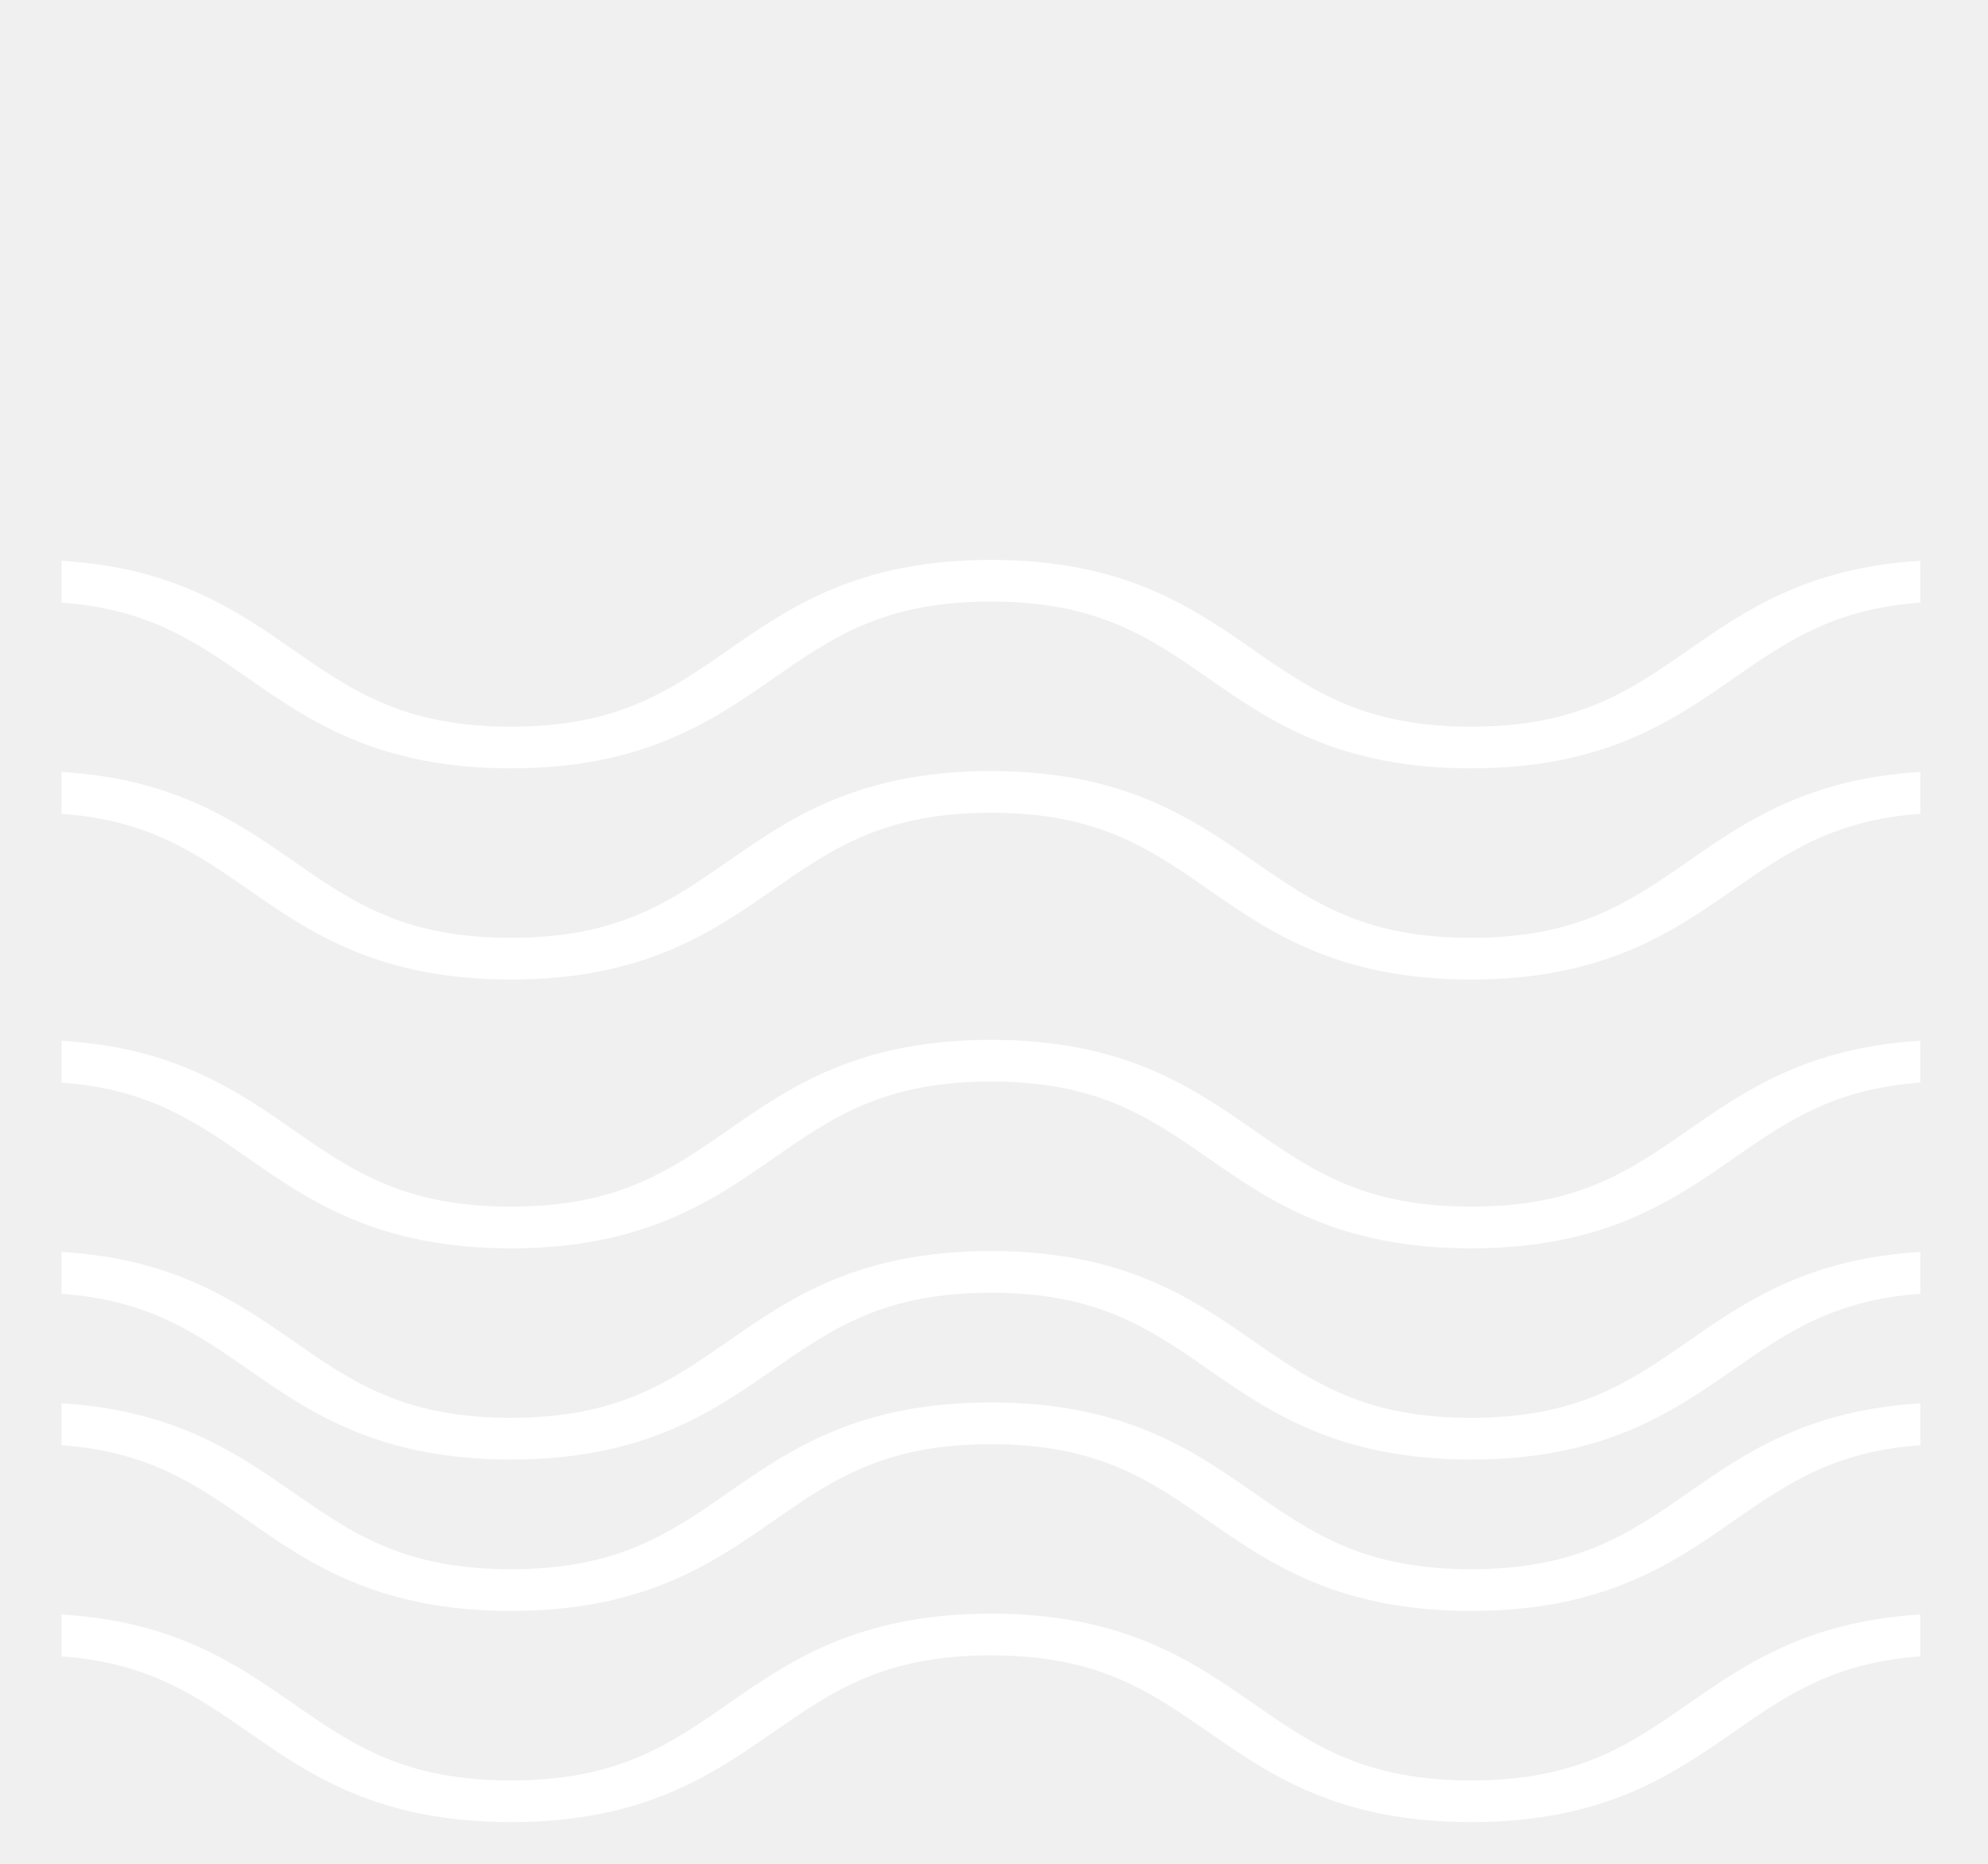
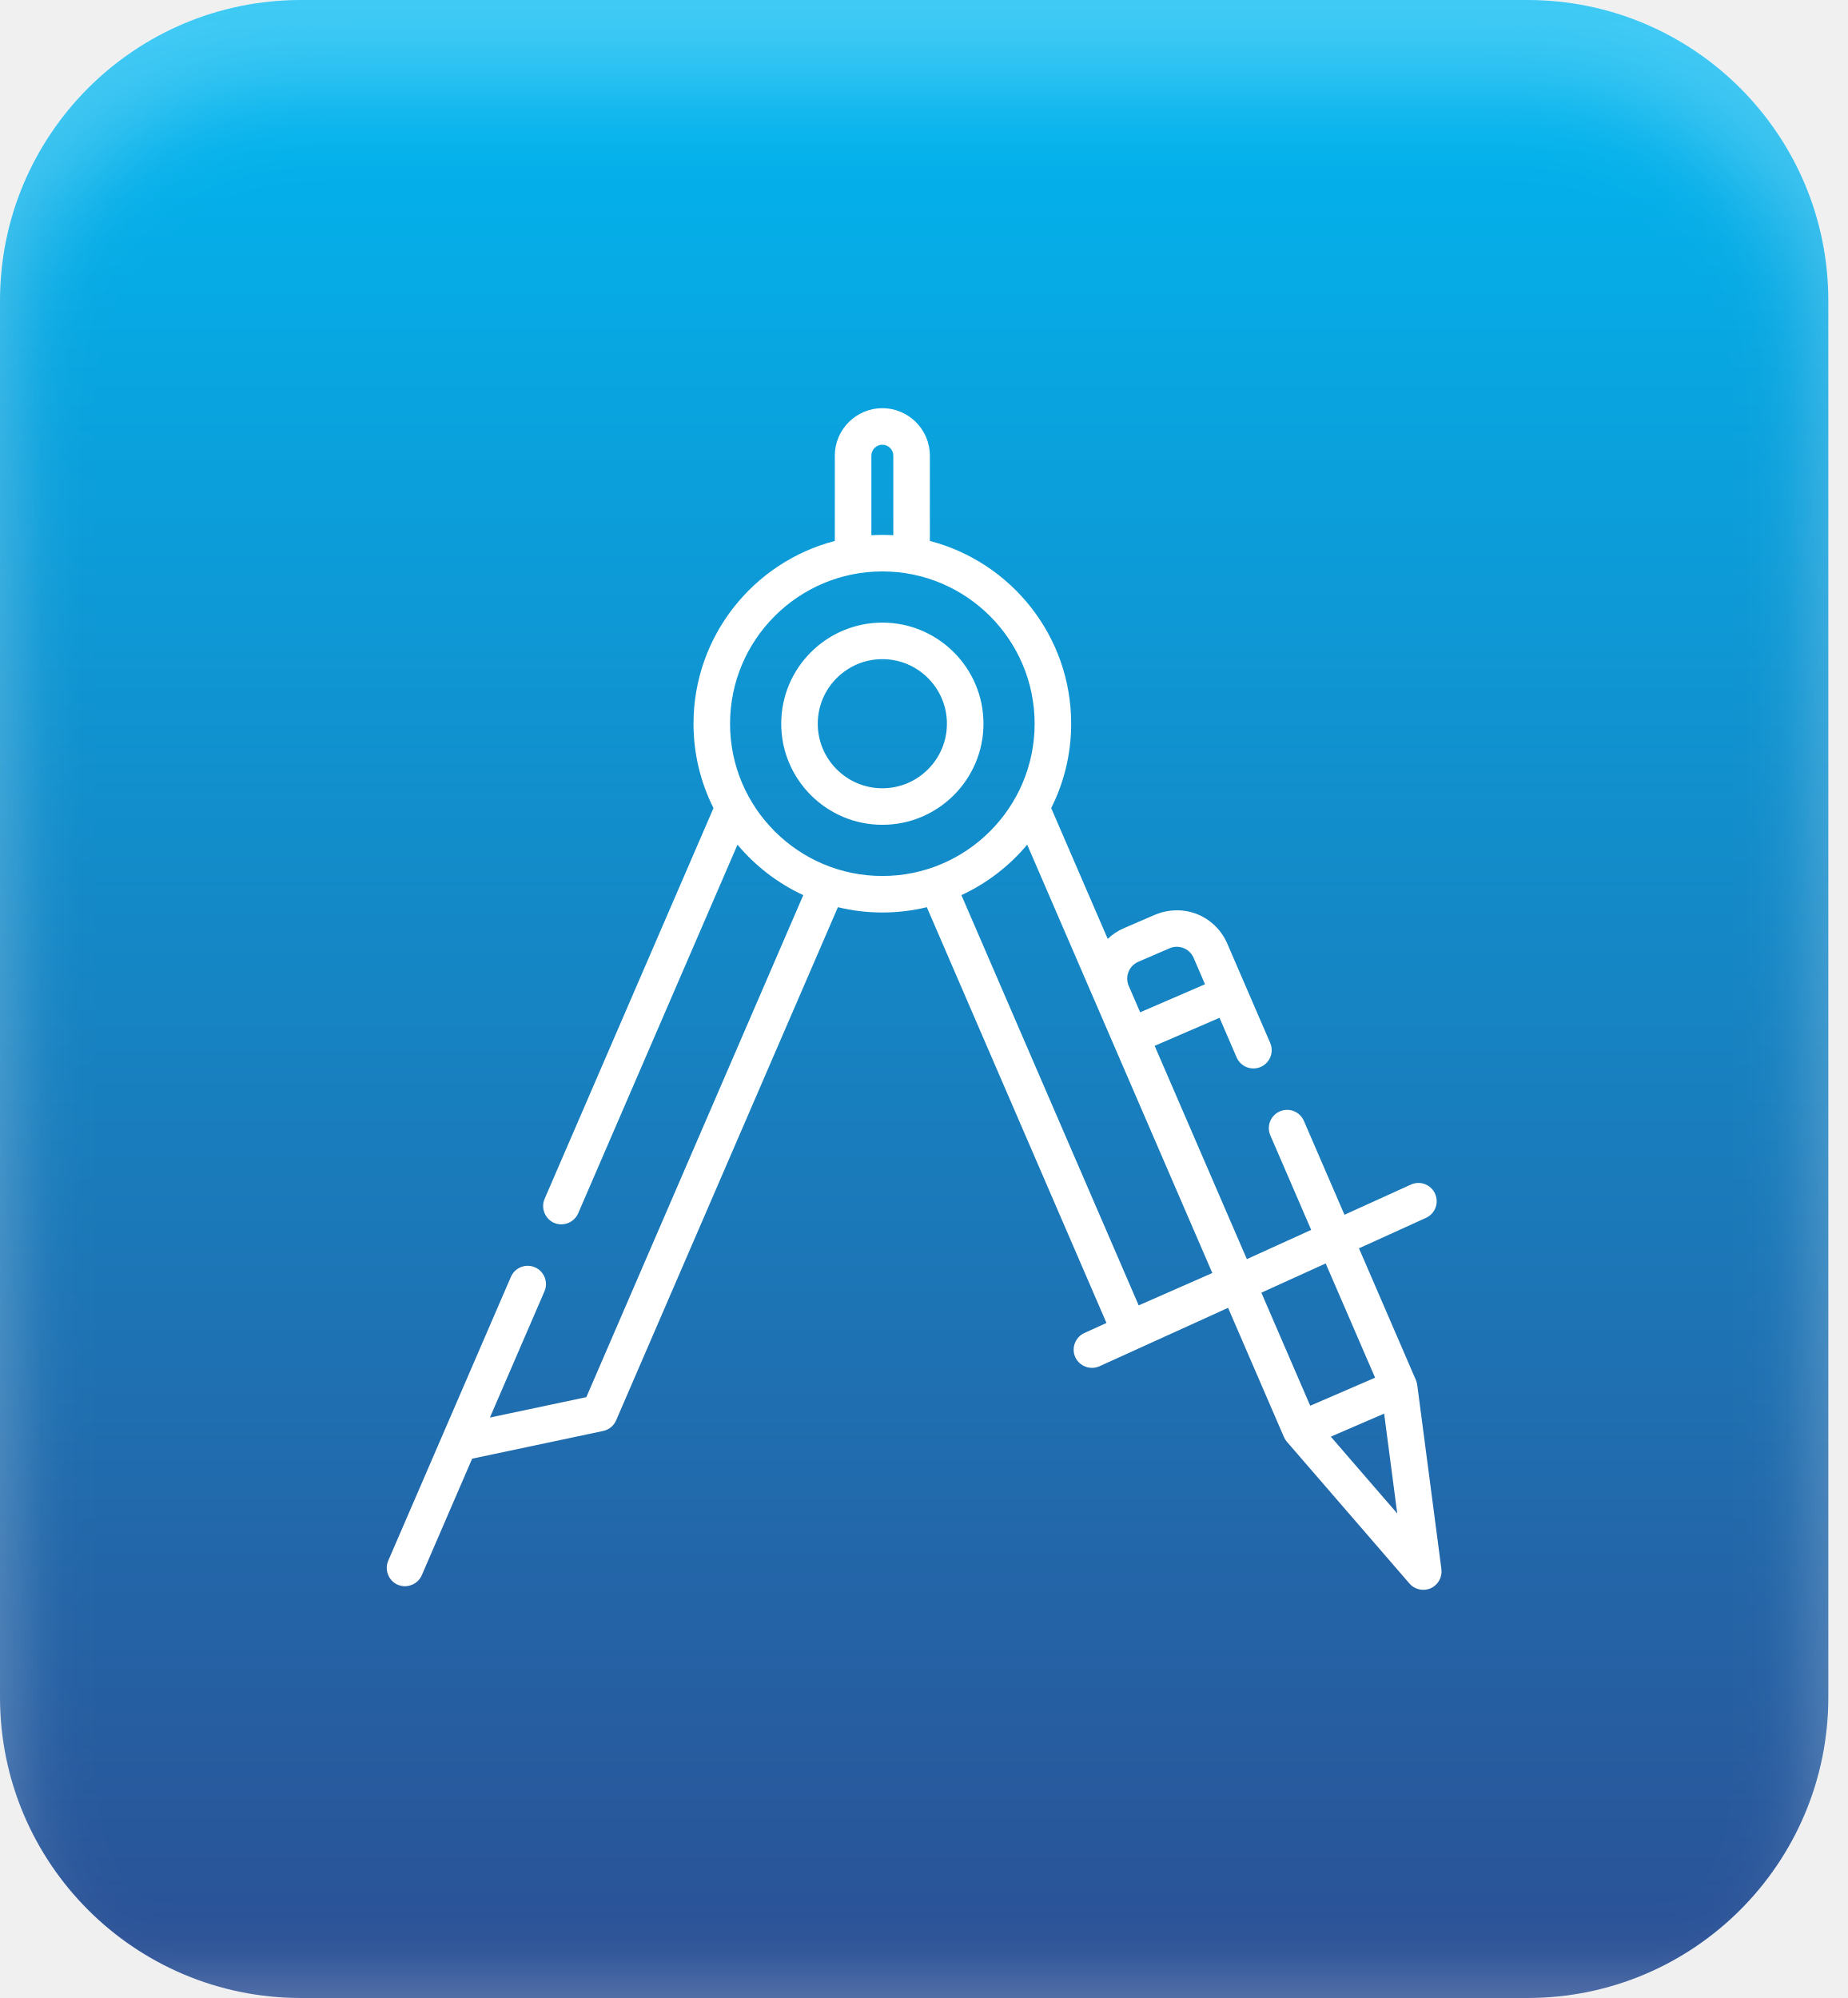
- <svg xmlns="http://www.w3.org/2000/svg" width="64" height="60" viewBox="0 0 64 60" fill="none">
-   <mask id="mask0_155_1711" style="mask-type:alpha" maskUnits="userSpaceOnUse" x="1" y="18" width="61" height="34">
-     <path d="M61.823 46.525C59.031 46.724 57.519 47.775 55.795 48.972C53.847 50.326 51.64 51.86 47.358 51.86C43.076 51.86 40.868 50.326 38.92 48.972C37.004 47.641 35.348 46.491 31.902 46.491C28.456 46.491 26.8 47.641 24.883 48.972C22.936 50.326 20.728 51.86 16.446 51.86C12.164 51.86 9.957 50.326 8.009 48.972C6.286 47.775 4.773 46.725 1.981 46.525V45.177C5.624 45.393 7.636 46.791 9.428 48.036C11.345 49.367 13 50.517 16.446 50.517C19.892 50.517 21.548 49.367 23.465 48.036C25.412 46.682 27.62 45.148 31.902 45.148C36.184 45.148 38.391 46.682 40.339 48.035C42.256 49.367 43.912 50.517 47.358 50.517C50.804 50.517 52.46 49.367 54.376 48.036C56.168 46.791 58.18 45.393 61.823 45.177V46.525Z" fill="black" />
-     <path d="M61.823 34.852C59.031 35.052 57.519 36.102 55.795 37.3C53.847 38.653 51.64 40.187 47.358 40.187C43.076 40.187 40.868 38.653 38.92 37.299C37.004 35.968 35.348 34.818 31.902 34.818C28.456 34.818 26.8 35.968 24.883 37.3C22.936 38.653 20.728 40.187 16.446 40.187C12.164 40.187 9.957 38.653 8.009 37.299C6.286 36.102 4.773 35.052 1.981 34.852V33.504C5.624 33.72 7.636 35.118 9.428 36.363C11.345 37.694 13 38.844 16.446 38.844C19.892 38.844 21.548 37.694 23.465 36.363C25.412 35.009 27.62 33.475 31.902 33.475C36.184 33.475 38.391 35.009 40.339 36.363C42.256 37.694 43.912 38.844 47.358 38.844C50.804 38.844 52.46 37.694 54.376 36.363C56.168 35.118 58.18 33.72 61.823 33.504V34.852Z" fill="black" />
-     <path d="M61.823 19.4C59.031 19.6 57.519 20.651 55.795 21.848C53.847 23.201 51.64 24.735 47.358 24.735C43.076 24.735 40.868 23.201 38.92 21.848C37.004 20.516 35.348 19.366 31.902 19.366C28.456 19.366 26.8 20.516 24.883 21.848C22.936 23.201 20.728 24.735 16.446 24.735C12.164 24.735 9.957 23.201 8.009 21.848C6.286 20.651 4.773 19.6 1.981 19.4V18.053C5.624 18.269 7.636 19.666 9.428 20.911C11.345 22.243 13 23.393 16.446 23.393C19.892 23.393 21.548 22.243 23.465 20.911C25.412 19.558 27.62 18.024 31.902 18.024C36.184 18.024 38.391 19.558 40.339 20.911C42.256 22.243 43.912 23.393 47.358 23.393C50.804 23.393 52.46 22.243 54.376 20.911C56.168 19.666 58.18 18.269 61.823 18.053V19.4Z" fill="black" />
-   </mask>
-   <g mask="url(#mask0_155_1711)">
-     <rect x="-8.121" y="14.919" width="80.046" height="44.083" fill="white" />
+ <svg xmlns="http://www.w3.org/2000/svg" width="86" height="93" viewBox="0 0 86 93" fill="none">
+   <g filter="url(#filter0_i_368_287)">
+     <rect width="85.091" height="93" rx="14" fill="url(#paint0_linear_368_287)" />
+     <path d="M41.065 28.98C38.469 28.98 36.358 31.091 36.358 33.686C36.358 36.281 38.469 38.392 41.065 38.392C43.66 38.392 45.771 36.281 45.771 33.686C45.771 31.091 43.66 28.98 41.065 28.98ZM41.065 36.691C39.407 36.691 38.059 35.343 38.059 33.686C38.059 32.029 39.407 30.681 41.065 30.681C42.722 30.681 44.07 32.029 44.07 33.686C44.07 35.343 42.722 36.691 41.065 36.691Z" fill="white" />
+     <path d="M67.084 73.04L65.961 64.481C65.949 64.396 65.929 64.312 65.895 64.233L63.247 58.105L66.365 56.688C66.793 56.493 66.982 55.989 66.788 55.561C66.594 55.133 66.089 54.944 65.662 55.139L62.572 56.543L60.683 52.173C60.497 51.742 59.996 51.543 59.565 51.73C59.134 51.916 58.935 52.417 59.122 52.848L61.023 57.247L58.029 58.608L53.738 48.68L56.757 47.375L57.553 49.219C57.74 49.65 58.24 49.849 58.672 49.663C59.103 49.476 59.301 48.975 59.115 48.544L57.111 43.907C56.842 43.285 56.32 42.782 55.686 42.539C55.057 42.299 54.376 42.323 53.757 42.577L52.299 43.207C52.019 43.328 51.769 43.498 51.554 43.702L48.923 37.614C49.517 36.431 49.853 35.097 49.853 33.686C49.853 29.603 47.055 26.162 43.276 25.179V21.211C43.276 19.992 42.284 19 41.065 19C39.845 19 38.853 19.992 38.853 21.211V25.179C35.074 26.162 32.276 29.603 32.276 33.686C32.276 35.097 32.612 36.431 33.206 37.614L25.346 55.803C25.172 56.206 25.343 56.69 25.733 56.894C26.165 57.12 26.715 56.925 26.908 56.477L34.323 39.317C35.153 40.309 36.198 41.115 37.385 41.665L27.288 65.033L22.801 65.982L25.34 60.106C25.526 59.675 25.328 59.175 24.896 58.988C24.465 58.802 23.965 59.001 23.778 59.432L18.068 72.647C17.894 73.05 18.065 73.534 18.454 73.738C18.887 73.964 19.436 73.77 19.63 73.322L21.974 67.896L28.07 66.607C28.34 66.55 28.566 66.365 28.675 66.112L38.996 42.227C40.352 42.556 41.777 42.556 43.134 42.227L51.495 61.579L50.466 62.047C50.071 62.226 49.872 62.69 50.014 63.099C50.176 63.566 50.719 63.8 51.169 63.595L57.155 60.875L59.754 66.888C59.788 66.966 59.835 67.043 59.891 67.107L65.597 73.708C65.856 74.007 66.3 74.087 66.648 73.898C66.953 73.731 67.129 73.385 67.084 73.04ZM52.494 45.316C52.564 45.072 52.741 44.87 52.974 44.769L54.432 44.139C54.593 44.069 54.764 44.053 54.926 44.084C55.194 44.135 55.434 44.313 55.55 44.583L56.082 45.814L53.063 47.119L52.531 45.887C52.452 45.705 52.44 45.505 52.494 45.316ZM40.554 21.211C40.554 20.93 40.783 20.701 41.065 20.701C41.346 20.701 41.575 20.93 41.575 21.211V24.913C41.406 24.903 41.236 24.897 41.065 24.897C40.893 24.897 40.723 24.903 40.554 24.913V21.211ZM41.065 40.774C37.156 40.774 33.977 37.594 33.977 33.686C33.977 29.778 37.156 26.598 41.065 26.598C44.973 26.598 48.152 29.778 48.152 33.686C48.152 37.594 44.973 40.774 41.065 40.774ZM52.995 60.761L44.744 41.665C45.931 41.115 46.976 40.309 47.806 39.317L56.422 59.255L52.995 60.761ZM58.704 60.17L61.698 58.809L63.997 64.127L60.978 65.432L58.704 60.17ZM61.936 66.871L64.418 65.799L65.028 70.448L61.936 66.871Z" fill="white" />
  </g>
-   <mask id="mask1_155_1711" style="mask-type:alpha" maskUnits="userSpaceOnUse" x="1" y="24" width="61" height="35">
-     <path d="M61.823 53.323C59.031 53.523 57.519 54.573 55.795 55.771C53.847 57.124 51.64 58.658 47.358 58.658C43.076 58.658 40.868 57.124 38.92 55.771C37.004 54.439 35.348 53.289 31.902 53.289C28.456 53.289 26.8 54.439 24.883 55.771C22.936 57.124 20.728 58.658 16.446 58.658C12.164 58.658 9.957 57.124 8.009 55.77C6.286 54.573 4.773 53.523 1.981 53.323V51.975C5.624 52.191 7.636 53.589 9.428 54.834C11.345 56.166 13 57.316 16.446 57.316C19.892 57.316 21.548 56.166 23.465 54.834C25.412 53.48 27.62 51.947 31.902 51.947C36.184 51.947 38.391 53.48 40.339 54.834C42.256 56.166 43.912 57.316 47.358 57.316C50.804 57.316 52.46 56.166 54.376 54.834C56.168 53.589 58.18 52.192 61.823 51.975V53.323Z" fill="black" />
-     <path d="M61.823 41.65C59.031 41.85 57.519 42.9 55.795 44.098C53.847 45.451 51.64 46.985 47.358 46.985C43.076 46.985 40.868 45.451 38.92 44.098C37.004 42.766 35.348 41.616 31.902 41.616C28.456 41.616 26.8 42.766 24.883 44.098C22.936 45.451 20.728 46.985 16.446 46.985C12.164 46.985 9.957 45.451 8.009 44.098C6.286 42.9 4.773 41.85 1.981 41.65V40.302C5.624 40.519 7.636 41.916 9.428 43.161C11.345 44.493 13 45.643 16.446 45.643C19.892 45.643 21.548 44.493 23.465 43.161C25.412 41.807 27.62 40.274 31.902 40.274C36.184 40.274 38.391 41.807 40.339 43.161C42.256 44.493 43.912 45.643 47.358 45.643C50.804 45.643 52.46 44.493 54.376 43.161C56.168 41.916 58.18 40.519 61.823 40.303V41.65Z" fill="black" />
-     <path d="M61.823 26.198C59.031 26.398 57.519 27.449 55.795 28.646C53.847 30 51.64 31.533 47.358 31.533C43.076 31.533 40.868 30 38.92 28.646C37.004 27.314 35.348 26.164 31.902 26.164C28.456 26.164 26.8 27.314 24.883 28.646C22.936 30 20.728 31.533 16.446 31.533C12.164 31.533 9.957 30 8.009 28.646C6.286 27.449 4.773 26.398 1.981 26.199V24.851C5.624 25.067 7.636 26.465 9.428 27.709C11.345 29.041 13 30.191 16.446 30.191C19.892 30.191 21.548 29.041 23.465 27.709C25.412 26.356 27.62 24.822 31.902 24.822C36.184 24.822 38.391 26.356 40.339 27.709C42.256 29.041 43.912 30.191 47.358 30.191C50.804 30.191 52.46 29.041 54.376 27.709C56.168 26.465 58.18 25.067 61.823 24.851V26.198Z" fill="black" />
-   </mask>
-   <g mask="url(#mask1_155_1711)">
-     <rect x="-8.121" y="21.717" width="80.046" height="44.083" fill="white" />
-   </g>
+   <defs>
+     <filter id="filter0_i_368_287" x="0" y="0" width="85.09" height="97" filterUnits="userSpaceOnUse" color-interpolation-filters="sRGB">
+       <feFlood flood-opacity="0" result="BackgroundImageFix" />
+       <feBlend mode="normal" in="SourceGraphic" in2="BackgroundImageFix" result="shape" />
+       <feColorMatrix in="SourceAlpha" type="matrix" values="0 0 0 0 0 0 0 0 0 0 0 0 0 0 0 0 0 0 127 0" result="hardAlpha" />
+       <feOffset dy="4" />
+       <feGaussianBlur stdDeviation="2" />
+       <feComposite in2="hardAlpha" operator="arithmetic" k2="-1" k3="1" />
+       <feColorMatrix type="matrix" values="0 0 0 0 1 0 0 0 0 1 0 0 0 0 1 0 0 0 0.25 0" />
+       <feBlend mode="normal" in2="shape" result="effect1_innerShadow_368_287" />
+     </filter>
+     <linearGradient id="paint0_linear_368_287" x1="42.545" y1="0" x2="42.545" y2="93" gradientUnits="userSpaceOnUse">
+       <stop stop-color="#00B9F2" />
+       <stop offset="1" stop-color="#2C4F94" />
+     </linearGradient>
+   </defs>
</svg>
